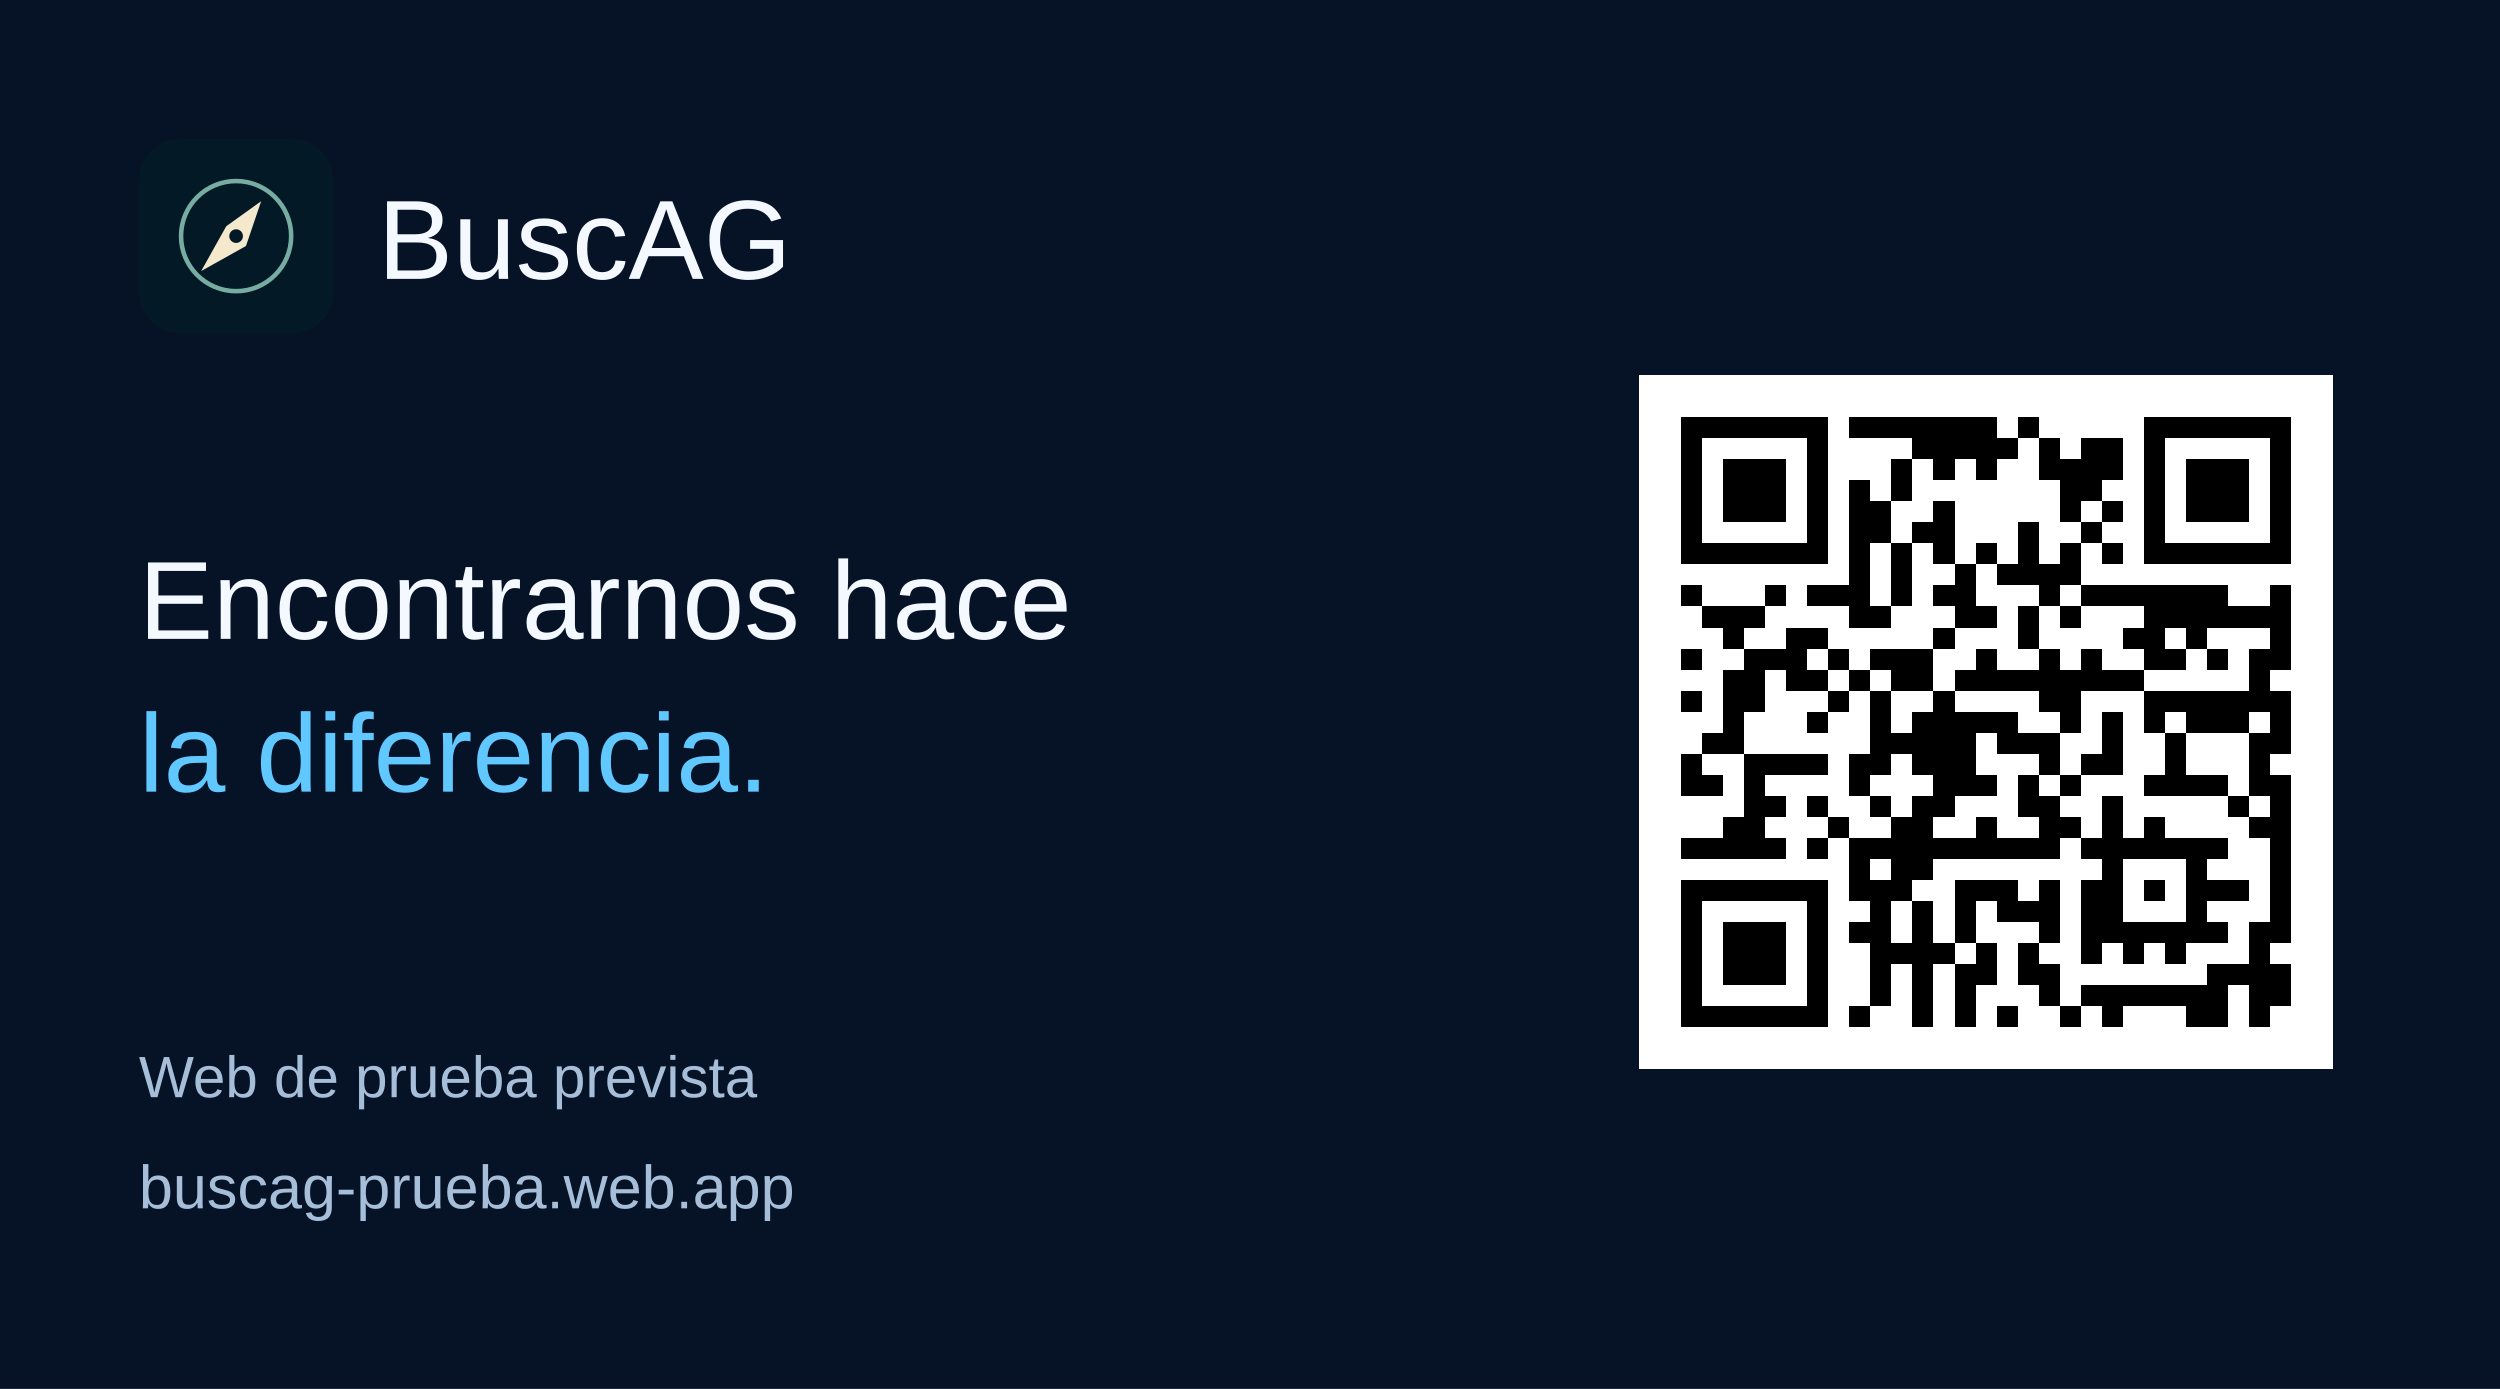
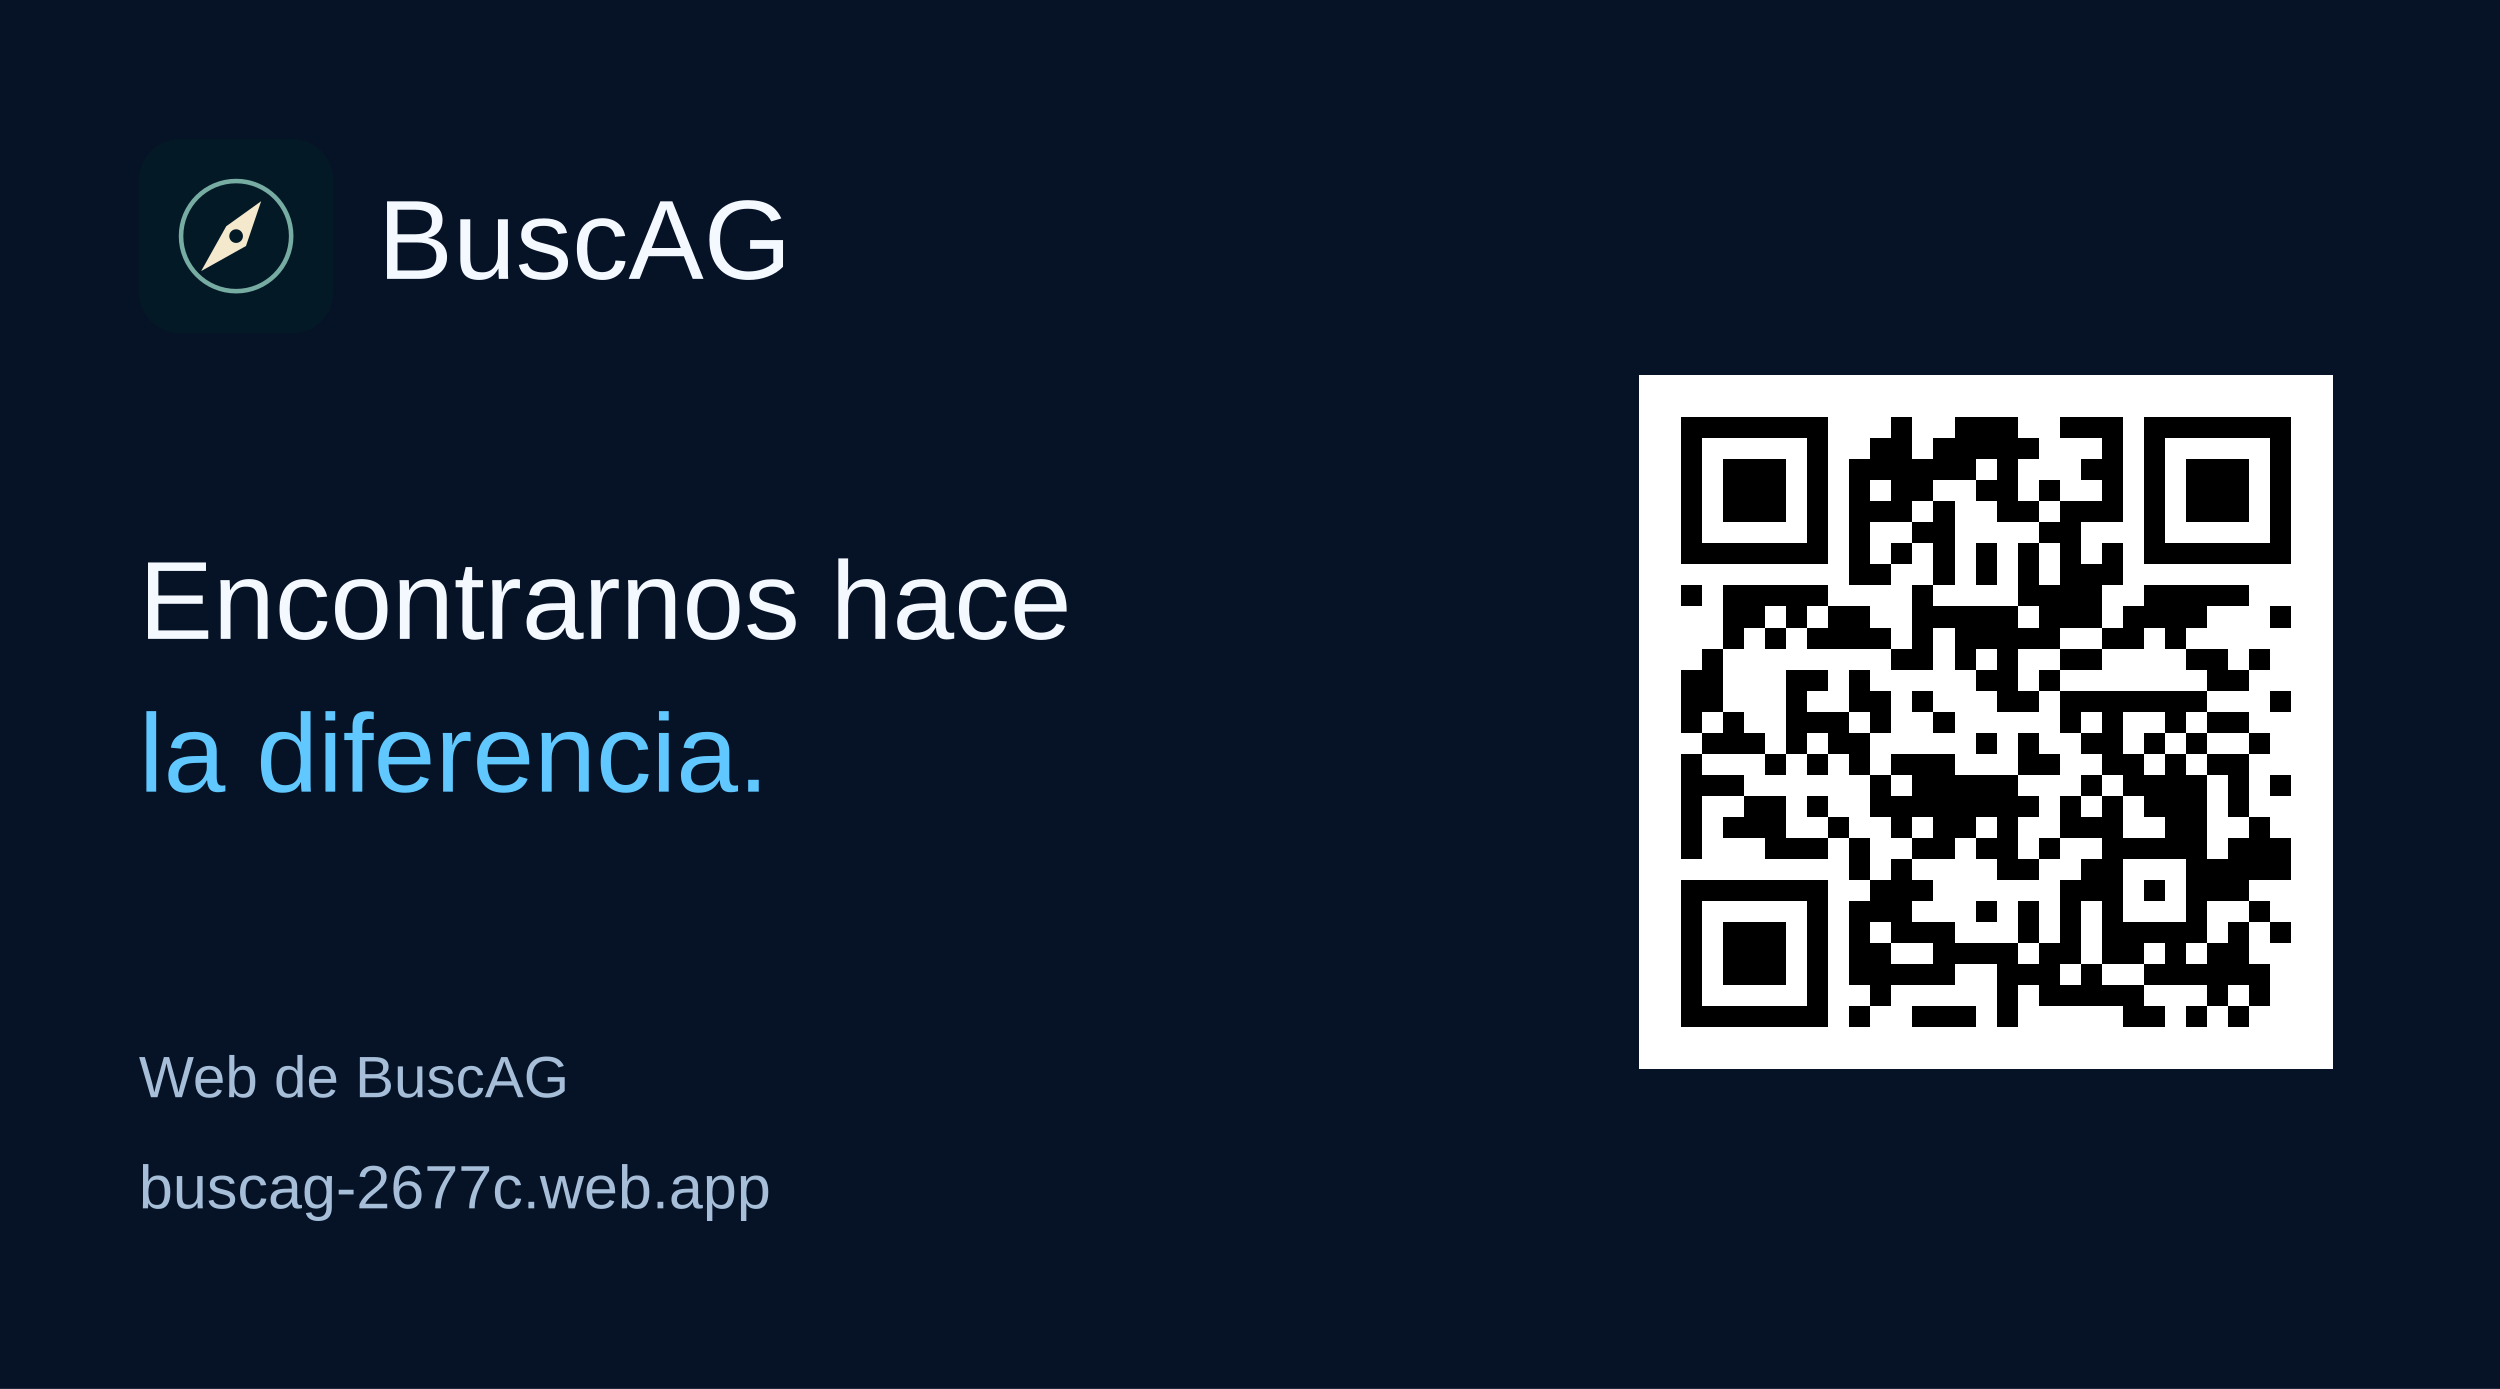
<svg xmlns="http://www.w3.org/2000/svg" viewBox="0 0 900 500" width="90mm" height="50mm">
  <rect width="100%" height="100%" fill="#061327" />
  <svg x="50" y="50" width="70" height="70" viewBox="0 0 512 512">
    <rect width="512" height="512" rx="110" fill="#031926" />
    <circle cx="256" cy="256" r="145" fill="none" stroke="#77ACA2" stroke-width="12" />
    <path d="m322 164-40 118-118 66 66-118Z" fill="#F4E9CD" />
    <circle cx="256" cy="256" r="18" fill="#031926" />
  </svg>
  <text x="136" y="100.4" font-family="Arial,sans-serif" font-size="40.6" fill="#f4f8ff">BuscAG</text>
  <text x="50" y="230" font-family="Arial,sans-serif" font-size="40" fill="#f4f8ff">Encontrarnos hace</text>
  <text x="50" y="285" font-family="Arial,sans-serif" font-size="40" fill="#60c8ff">la diferencia.</text>
-   <text x="50" y="395" font-family="Arial,sans-serif" font-size="21" fill="#a7bed9">Web de prueba prevista</text>
-   <text x="50" y="435" font-family="Arial,sans-serif" font-size="22" fill="#a7bed9">buscag-prueba.web.app</text>
+   <text x="50" y="395" font-family="Arial,sans-serif" font-size="21" fill="#a7bed9">Web de BuscAG</text>
+   <text x="50" y="435" font-family="Arial,sans-serif" font-size="22" fill="#a7bed9">buscag-2677c.web.app</text>
  <svg x="590" y="135" width="250" height="250" viewBox="0 0 33 33" shape-rendering="crispEdges">
    <path fill="#ffffff" d="M0 0h33v33H0z" />
-     <path stroke="#000000" d="M2 2.5h7m1 0h7m1 0h1m5 0h7M2 3.5h1m5 0h1m4 0h5m1 0h1m1 0h2m1 0h1m5 0h1M2 4.5h1m1 0h3m1 0h1m3 0h1m1 0h1m1 0h1m2 0h4m1 0h1m1 0h3m1 0h1M2 5.5h1m1 0h3m1 0h1m1 0h1m1 0h1m7 0h2m2 0h1m1 0h3m1 0h1M2 6.5h1m1 0h3m1 0h1m1 0h2m2 0h1m5 0h1m1 0h1m1 0h1m1 0h3m1 0h1M2 7.5h1m5 0h1m1 0h2m1 0h2m3 0h1m2 0h1m2 0h1m5 0h1M2 8.5h7m1 0h1m1 0h1m1 0h1m1 0h1m1 0h1m1 0h1m1 0h1m1 0h7M10 9.5h1m1 0h1m2 0h1m1 0h4M2 10.5h1m3 0h1m1 0h3m1 0h1m1 0h2m3 0h1m1 0h7m2 0h1M3 11.5h3m4 0h2m3 0h2m1 0h1m1 0h1m3 0h7M4 12.5h1m2 0h2m5 0h1m3 0h1m4 0h2m1 0h1m3 0h1M2 13.5h1m2 0h3m1 0h1m1 0h3m2 0h1m2 0h1m1 0h1m2 0h2m1 0h1m1 0h2M4 14.5h2m1 0h2m1 0h1m1 0h2m1 0h9m5 0h1M2 15.5h1m1 0h2m3 0h1m1 0h1m2 0h1m4 0h2m3 0h7M4 16.5h1m3 0h1m2 0h1m1 0h5m2 0h1m1 0h1m1 0h1m1 0h3m1 0h1M3 17.5h2m6 0h5m1 0h3m2 0h1m2 0h1m3 0h2M2 18.5h1m2 0h4m1 0h2m1 0h3m3 0h1m1 0h2m2 0h1m3 0h1M2 19.5h2m1 0h1m4 0h1m3 0h3m1 0h1m1 0h1m3 0h4m1 0h2M5 20.5h2m1 0h1m2 0h1m1 0h2m3 0h2m2 0h1m5 0h1m1 0h1M4 21.5h2m3 0h1m2 0h2m2 0h1m2 0h2m1 0h1m1 0h1m4 0h2M2 22.5h5m1 0h1m1 0h10m1 0h7m2 0h1M10 23.5h1m1 0h2m8 0h1m3 0h1m3 0h1M2 24.5h7m1 0h3m2 0h3m1 0h1m1 0h2m1 0h1m1 0h3m1 0h1M2 25.5h1m5 0h1m2 0h1m1 0h1m1 0h1m1 0h3m1 0h2m3 0h1m3 0h1M2 26.5h1m1 0h3m1 0h1m1 0h2m1 0h1m1 0h1m3 0h1m1 0h7m1 0h2M2 27.5h1m1 0h3m1 0h1m2 0h4m1 0h1m1 0h1m2 0h1m1 0h1m1 0h1m3 0h1M2 28.5h1m1 0h3m1 0h1m2 0h1m1 0h1m1 0h2m1 0h2m7 0h4M2 29.5h1m5 0h1m2 0h1m1 0h1m1 0h1m3 0h1m1 0h7m1 0h2M2 30.5h7m1 0h1m2 0h1m1 0h1m1 0h1m2 0h1m1 0h1m3 0h2m1 0h1" />
+     <path stroke="#000000" d="M2 2.5h7m3 0h1m2 0h3m2 0h3m1 0h7M2 3.5h1m5 0h1m2 0h2m1 0h5m3 0h1m1 0h1m5 0h1M2 4.5h1m1 0h3m1 0h1m1 0h6m1 0h1m3 0h2m1 0h1m1 0h3m1 0h1M2 5.5h1m1 0h3m1 0h1m1 0h1m1 0h2m2 0h2m1 0h1m2 0h1m1 0h1m1 0h3m1 0h1M2 6.5h1m1 0h3m1 0h1m1 0h3m1 0h1m2 0h2m1 0h3m1 0h1m1 0h3m1 0h1M2 7.5h1m5 0h1m1 0h1m2 0h2m4 0h2m3 0h1m5 0h1M2 8.5h7m1 0h1m1 0h1m1 0h1m1 0h1m1 0h1m1 0h1m1 0h1m1 0h7M10 9.5h2m2 0h1m1 0h1m1 0h1m1 0h3M2 10.5h1m1 0h5m4 0h1m4 0h4m2 0h5M4 11.5h2m1 0h1m1 0h2m2 0h5m1 0h3m1 0h4m3 0h1M4 12.5h1m1 0h1m1 0h4m1 0h1m1 0h5m2 0h2m1 0h1M3 13.5h1m8 0h2m1 0h1m1 0h1m2 0h2m4 0h2m1 0h1M2 14.5h2m3 0h2m1 0h1m5 0h2m1 0h1m7 0h2M2 15.5h2m3 0h1m2 0h2m1 0h1m3 0h2m1 0h7m3 0h1M2 16.5h1m1 0h1m2 0h3m1 0h1m2 0h1m5 0h1m1 0h1m2 0h1m1 0h2M3 17.5h3m1 0h1m1 0h2m5 0h1m1 0h1m2 0h2m1 0h1m1 0h1m2 0h1M2 18.5h1m3 0h1m1 0h1m1 0h1m1 0h3m3 0h2m2 0h2m1 0h1m1 0h2M2 19.5h3m6 0h1m1 0h5m3 0h1m1 0h4m1 0h1m1 0h1M2 20.5h1m2 0h2m1 0h1m2 0h8m1 0h1m1 0h1m1 0h3m1 0h1M2 21.5h1m1 0h3m2 0h1m2 0h1m1 0h2m1 0h1m2 0h3m2 0h2m2 0h1M2 22.5h1m3 0h3m1 0h1m2 0h2m1 0h2m1 0h1m2 0h5m1 0h3M10 23.5h1m1 0h1m4 0h2m2 0h2m3 0h5M2 24.5h7m2 0h3m6 0h3m1 0h1m1 0h3M2 25.5h1m5 0h1m1 0h3m3 0h1m1 0h1m1 0h1m1 0h1m3 0h1m2 0h1M2 26.5h1m1 0h3m1 0h1m1 0h1m1 0h3m3 0h1m1 0h1m1 0h5m1 0h1m1 0h1M2 27.5h1m1 0h3m1 0h1m1 0h2m2 0h4m1 0h2m1 0h2m1 0h1m1 0h2M2 28.5h1m1 0h3m1 0h1m1 0h5m2 0h3m1 0h1m2 0h6M2 29.5h1m5 0h1m2 0h1m5 0h1m1 0h5m3 0h1m1 0h1M2 30.5h7m1 0h1m2 0h3m1 0h1m5 0h2m1 0h1m1 0h1" />
  </svg>
</svg>
